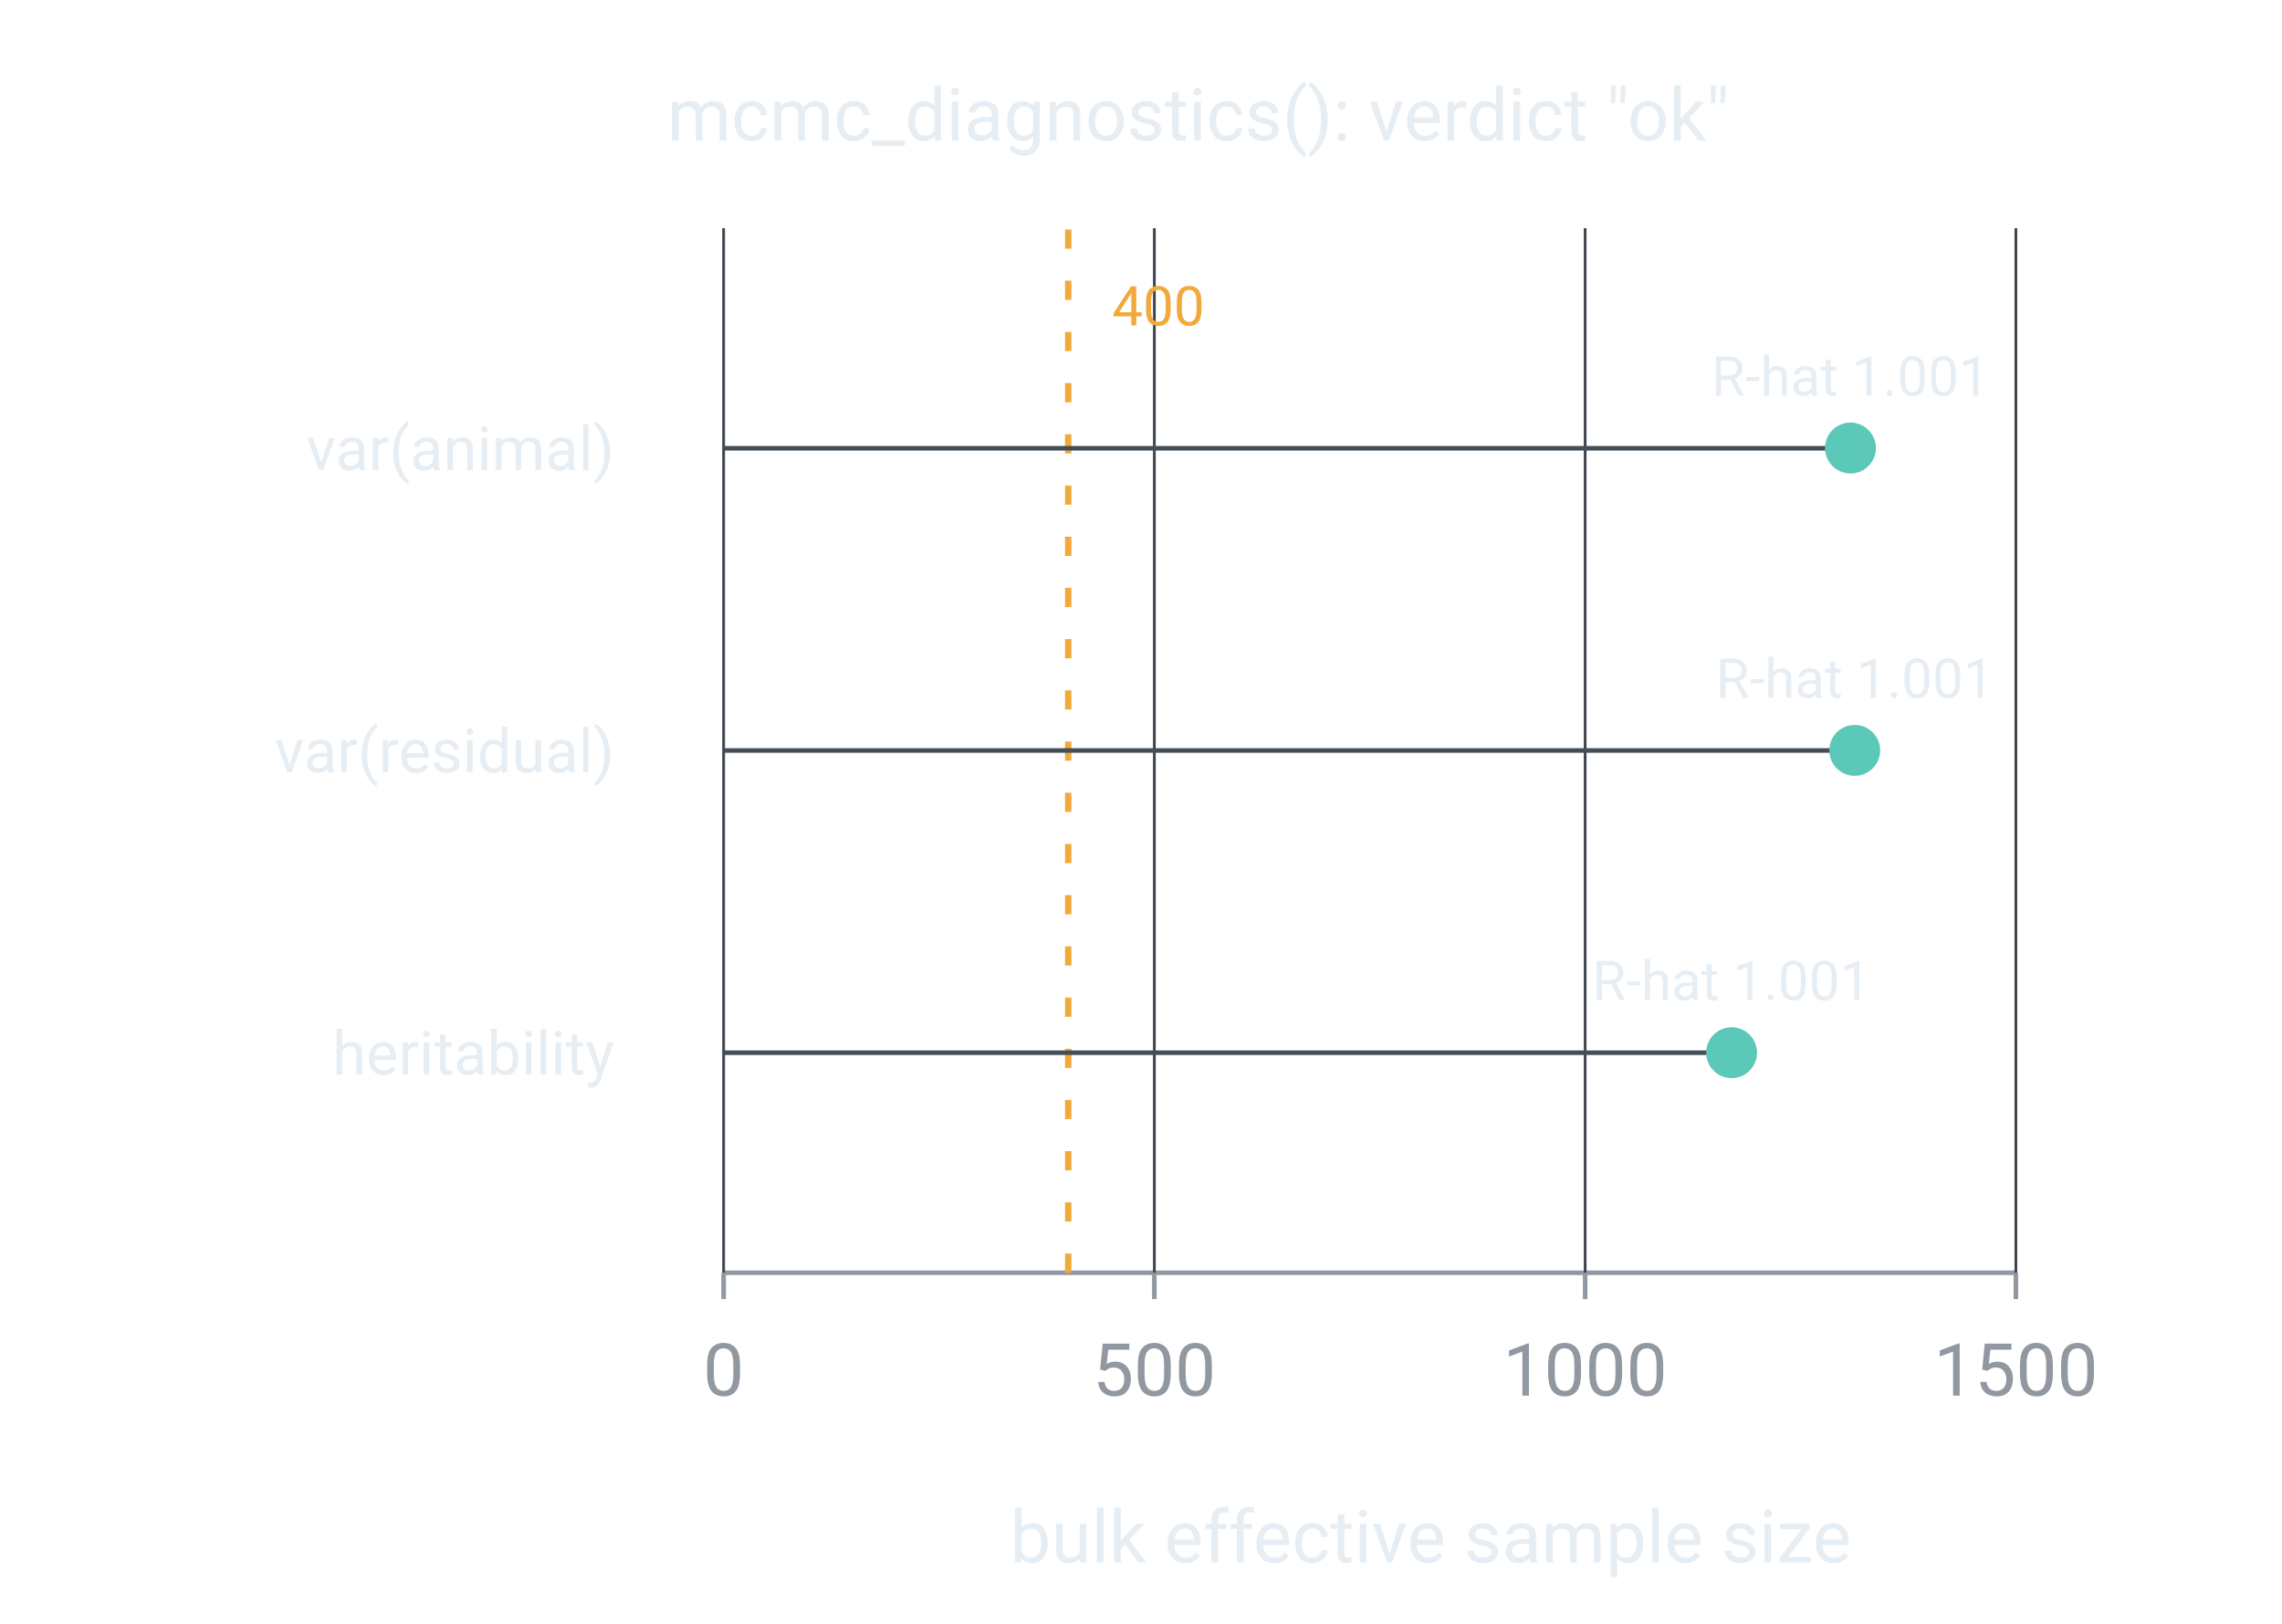
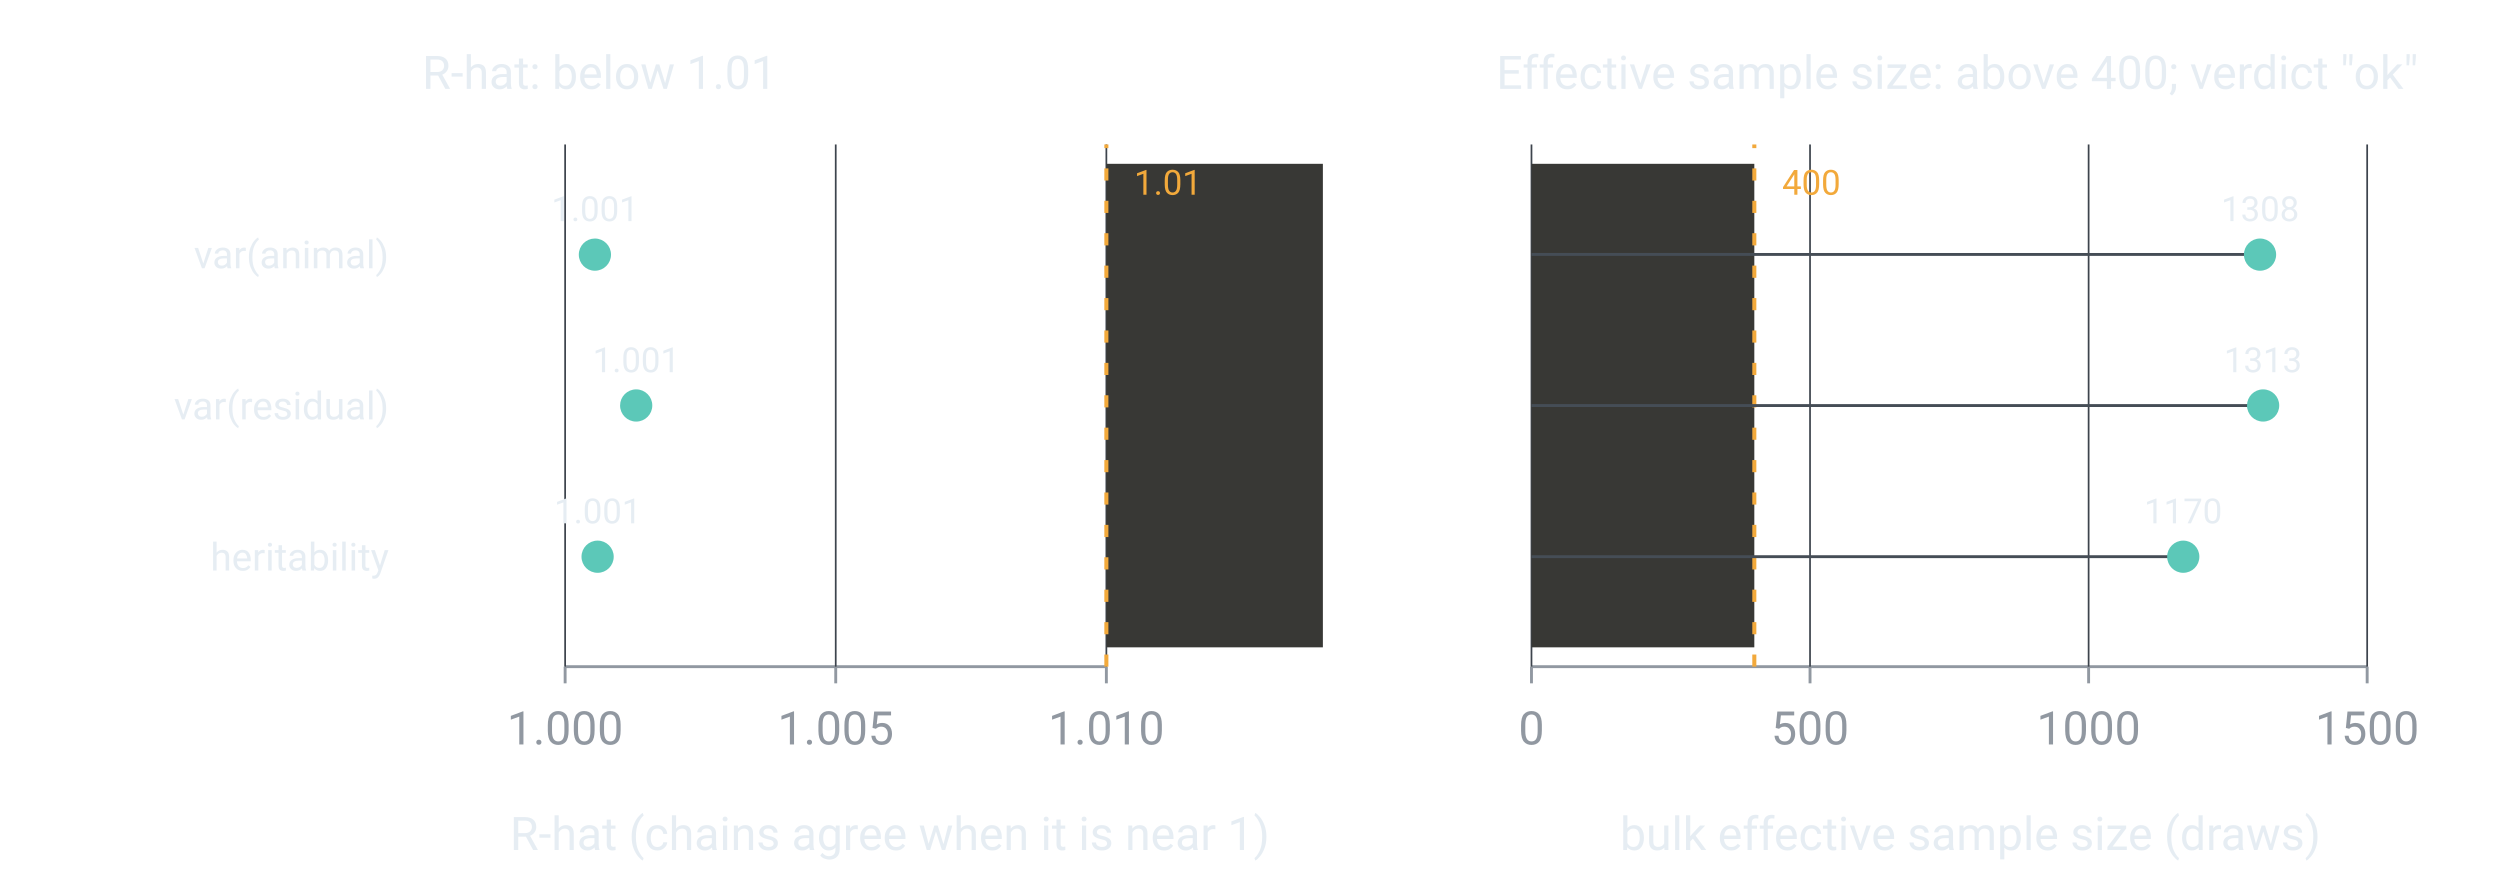
- <svg xmlns="http://www.w3.org/2000/svg" width="374.4pt" height="266.4pt" viewBox="0 0 374.4 266.4" font-family="Roboto, &quot;Helvetica Neue&quot;, Arial, sans-serif">
+ <svg xmlns="http://www.w3.org/2000/svg" width="648pt" height="230.4pt" viewBox="0 0 648 230.4" font-family="Roboto, &quot;Helvetica Neue&quot;, Arial, sans-serif">
  <style>text { white-space: pre; }</style>
  <defs>
    <clipPath id="c1">
-       <rect x="109.44" y="37.44" width="250.56" height="171.36" />
+       <rect x="0" y="0" width="366.26" height="230.4" />
+     </clipPath>
+     <clipPath id="c2">
+       <rect x="109.44" y="37.44" width="242.42" height="135.36" />
+     </clipPath>
+     <clipPath id="c3">
+       <rect x="387.86" y="37.44" width="245.74" height="135.36" />
+     </clipPath>
+     <clipPath id="c4">
+       <rect x="366.26" y="0" width="281.74" height="230.4" />
    </clipPath>
  </defs>
-   <path fill="none" stroke="#9198a1" stroke-width="0.75" d="M118.72 208.8l212.02 0M118.72 208.8l0 4.32M189.39 208.8l0 4.32M260.07 208.8l0 4.32M330.74 208.8l0 4.32" />
+   <path fill="none" stroke="#9198a1" stroke-width="0.75" d="M146.48 172.8l140.29 0M146.48 172.8l0 4.32M216.62 172.8l0 4.32M286.77 172.8l0 4.32" />
  <g fill="#9198a1" font-size="12">
-     <text x="118.72" y="228.96" text-anchor="middle">0</text>
-     <text x="189.39" y="228.96" text-anchor="middle">500</text>
-     <text x="260.07" y="228.96" text-anchor="middle">1000</text>
-     <text x="330.74" y="228.96" text-anchor="middle">1500</text>
+     <text x="146.48" y="192.96" text-anchor="middle">1.000</text>
+     <text x="216.62" y="192.96" text-anchor="middle">1.005</text>
+     <text x="286.77" y="192.96" text-anchor="middle">1.010</text>
  </g>
-   <text fill="#e6edf3" font-size="12" x="234.72" y="256.32" text-anchor="middle">bulk effective sample size</text>
  <g clip-path="url(#c1)">
-     <path fill="none" stroke="#3d444d" stroke-width="0.45" d="M118.72 208.8l0 -171.36M189.39 208.8l0 -171.36M260.07 208.8l0 -171.36M330.74 208.8l0 -171.36" />
-     <path fill="none" stroke="#f2a93b" stroke-width="1.05" stroke-dasharray="3.15 5.25" d="M175.26 208.8l0 -171.36" />
+     <text fill="#e6edf3" font-size="12" x="230.65" y="220.32" text-anchor="middle">R-hat (chains agree when it is near 1)</text>
+   </g>
+   <g clip-path="url(#c2)">
+     <path fill="none" stroke="#3d444d" stroke-width="0.45" d="M146.48 172.8l0 -135.36M216.62 172.8l0 -135.36M286.77 172.8l0 -135.36" />
+     <path fill="#383835" d="M286.77 42.46h56.12v125.33h-56.12Z" />
+     <path fill="none" stroke="#f2a93b" stroke-width="1.05" stroke-dasharray="3.15 5.25" d="M286.77 172.8l0 -135.36" />
  </g>
  <g fill="#e6edf3" font-size="10">
-     <text x="100.8" y="176.29" text-anchor="end">heritability</text>
-     <text x="100.8" y="126.71" text-anchor="end">var(residual)</text>
-     <text x="100.8" y="77.13" text-anchor="end">var(animal)</text>
+     <text x="100.8" y="147.88" text-anchor="end">heritability</text>
+     <text x="100.8" y="108.71" text-anchor="end">var(residual)</text>
+     <text x="100.8" y="69.54" text-anchor="end">var(animal)</text>
  </g>
-   <text fill="#e6edf3" font-size="12" x="109.44" y="23.04">mcmc_diagnostics(): verdict "ok"</text>
  <g clip-path="url(#c1)">
-     <path fill="none" stroke="#454d56" stroke-width="0.75" d="M118.72 73.54l184.88 0M118.72 123.12l185.6 0M118.72 172.7l165.34 0" />
+     <text fill="#e6edf3" font-size="12" x="109.44" y="23.04">R-hat: below 1.01</text>
+   </g>
+   <g clip-path="url(#c2)">
    <g fill="#5cc8b8" stroke="#5cc8b8" stroke-width="0.75">
-       <circle cx="303.6" cy="73.5" r="3.8" />
-       <circle cx="304.3" cy="123.1" r="3.8" />
-       <circle cx="284.1" cy="172.7" r="3.8" />
+       <circle cx="154.2" cy="66" r="3.8" />
+       <circle cx="164.9" cy="105.1" r="3.8" />
+       <circle cx="154.9" cy="144.3" r="3.8" />
    </g>
    <g fill="#e6edf3" font-size="9">
-       <text x="303.6" y="64.9" text-anchor="middle">R-hat 1.001</text>
-       <text x="304.32" y="114.48" text-anchor="middle">R-hat 1.001</text>
-       <text x="284.06" y="164.06" text-anchor="middle">R-hat 1.001</text>
+       <text x="154.24" y="57.31" text-anchor="middle">1.001</text>
+       <text x="164.94" y="96.48" text-anchor="middle">1.001</text>
+       <text x="154.94" y="135.65" text-anchor="middle">1.001</text>
    </g>
-     <text fill="#f2a93b" font-size="9" x="182.46" y="53.38">400</text>
+     <text fill="#f2a93b" font-size="9" x="293.97" y="50.48">1.01</text>
+   </g>
+   <path fill="none" stroke="#9198a1" stroke-width="0.75" d="M396.96 172.8l216.61 0M396.96 172.8l0 4.32M469.16 172.8l0 4.32M541.37 172.8l0 4.32M613.57 172.8l0 4.32" />
+   <g fill="#9198a1" font-size="12">
+     <text x="396.96" y="192.96" text-anchor="middle">0</text>
+     <text x="469.16" y="192.96" text-anchor="middle">500</text>
+     <text x="541.37" y="192.96" text-anchor="middle">1000</text>
+     <text x="613.57" y="192.96" text-anchor="middle">1500</text>
+   </g>
+   <g clip-path="url(#c4)">
+     <text fill="#e6edf3" font-size="12" x="510.73" y="220.32" text-anchor="middle">bulk effective sample size (draws)</text>
+   </g>
+   <g clip-path="url(#c3)">
+     <path fill="none" stroke="#3d444d" stroke-width="0.45" d="M396.96 172.8l0 -135.36M469.16 172.8l0 -135.36M541.37 172.8l0 -135.36M613.57 172.8l0 -135.36" />
+     <path fill="#383835" d="M396.96 42.46h57.76v125.33h-57.76Z" />
+     <path fill="none" stroke="#f2a93b" stroke-width="1.05" stroke-dasharray="3.15 5.25" d="M454.72 172.8l0 -135.36" />
+   </g>
+   <g clip-path="url(#c4)">
+     <text fill="#e6edf3" font-size="12" x="387.86" y="23.04">Effective sample size: above 400; verdict "ok"</text>
+   </g>
+   <g clip-path="url(#c3)">
+     <path fill="none" stroke="#454d56" stroke-width="0.75" d="M396.96 65.95l188.88 0M396.96 105.12l189.62 0M396.96 144.29l168.92 0" />
+     <g fill="#5cc8b8" stroke="#5cc8b8" stroke-width="0.75">
+       <circle cx="585.8" cy="66" r="3.8" />
+       <circle cx="586.6" cy="105.1" r="3.8" />
+       <circle cx="565.9" cy="144.3" r="3.8" />
+     </g>
+     <g fill="#e6edf3" font-size="9">
+       <text x="585.84" y="57.31" text-anchor="middle">1308</text>
+       <text x="586.58" y="96.48" text-anchor="middle">1313</text>
+       <text x="565.88" y="135.65" text-anchor="middle">1170</text>
+     </g>
+     <text fill="#f2a93b" font-size="9" x="461.92" y="50.48">400</text>
  </g>
</svg>
